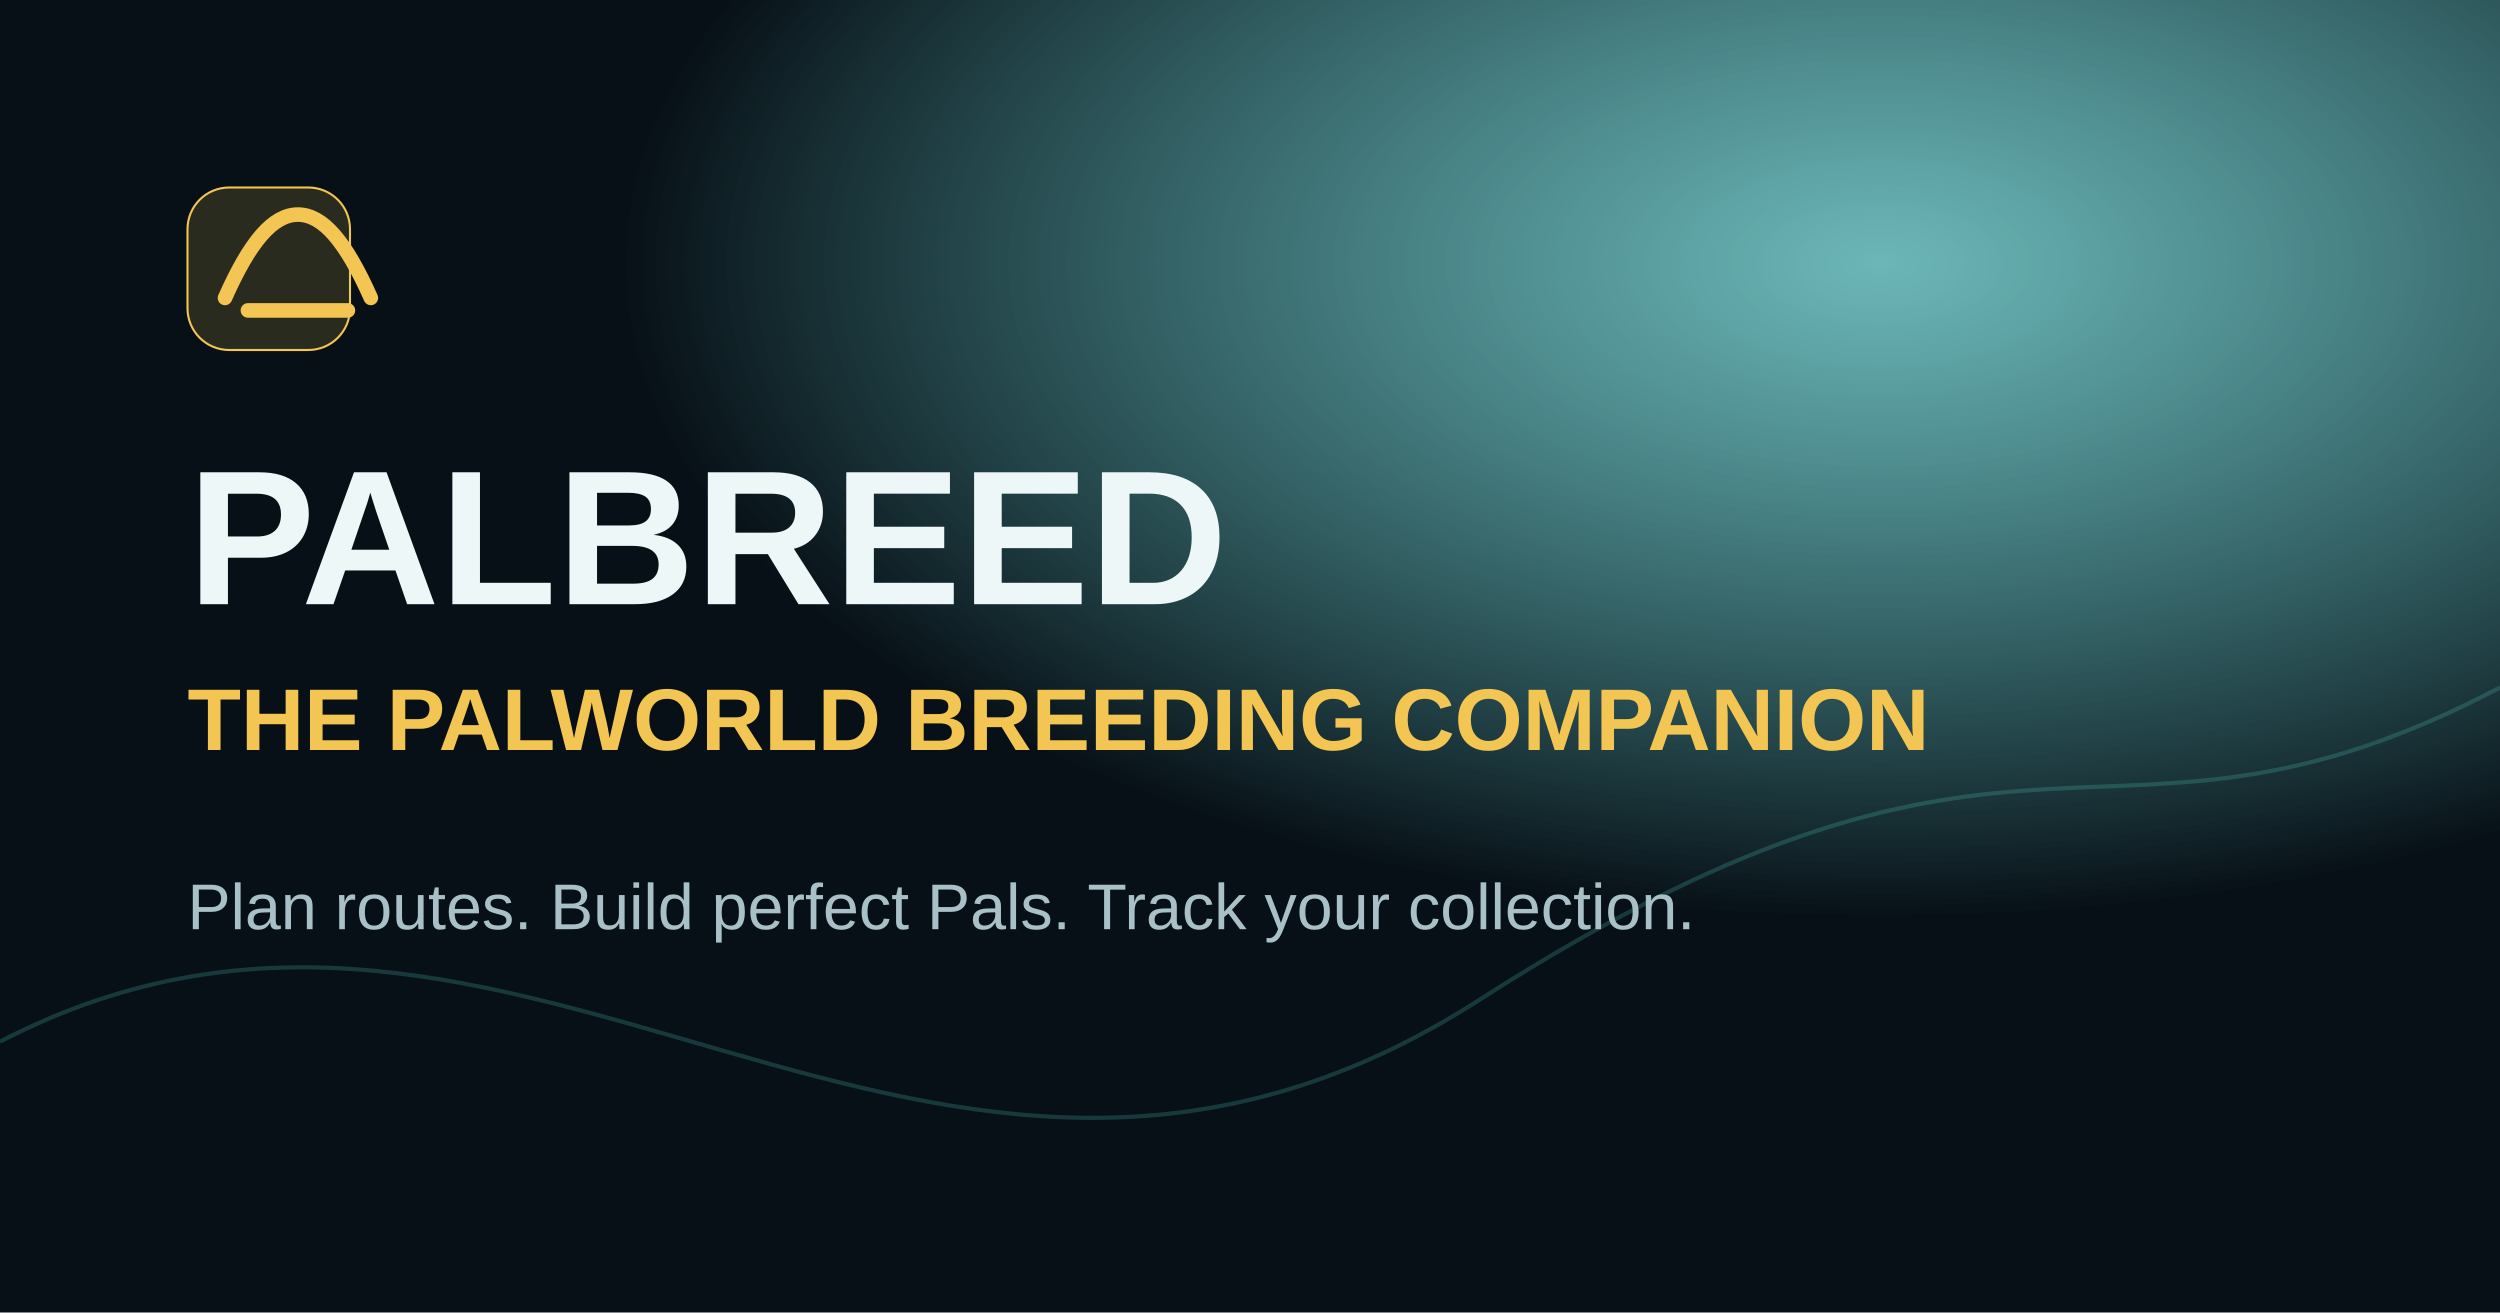
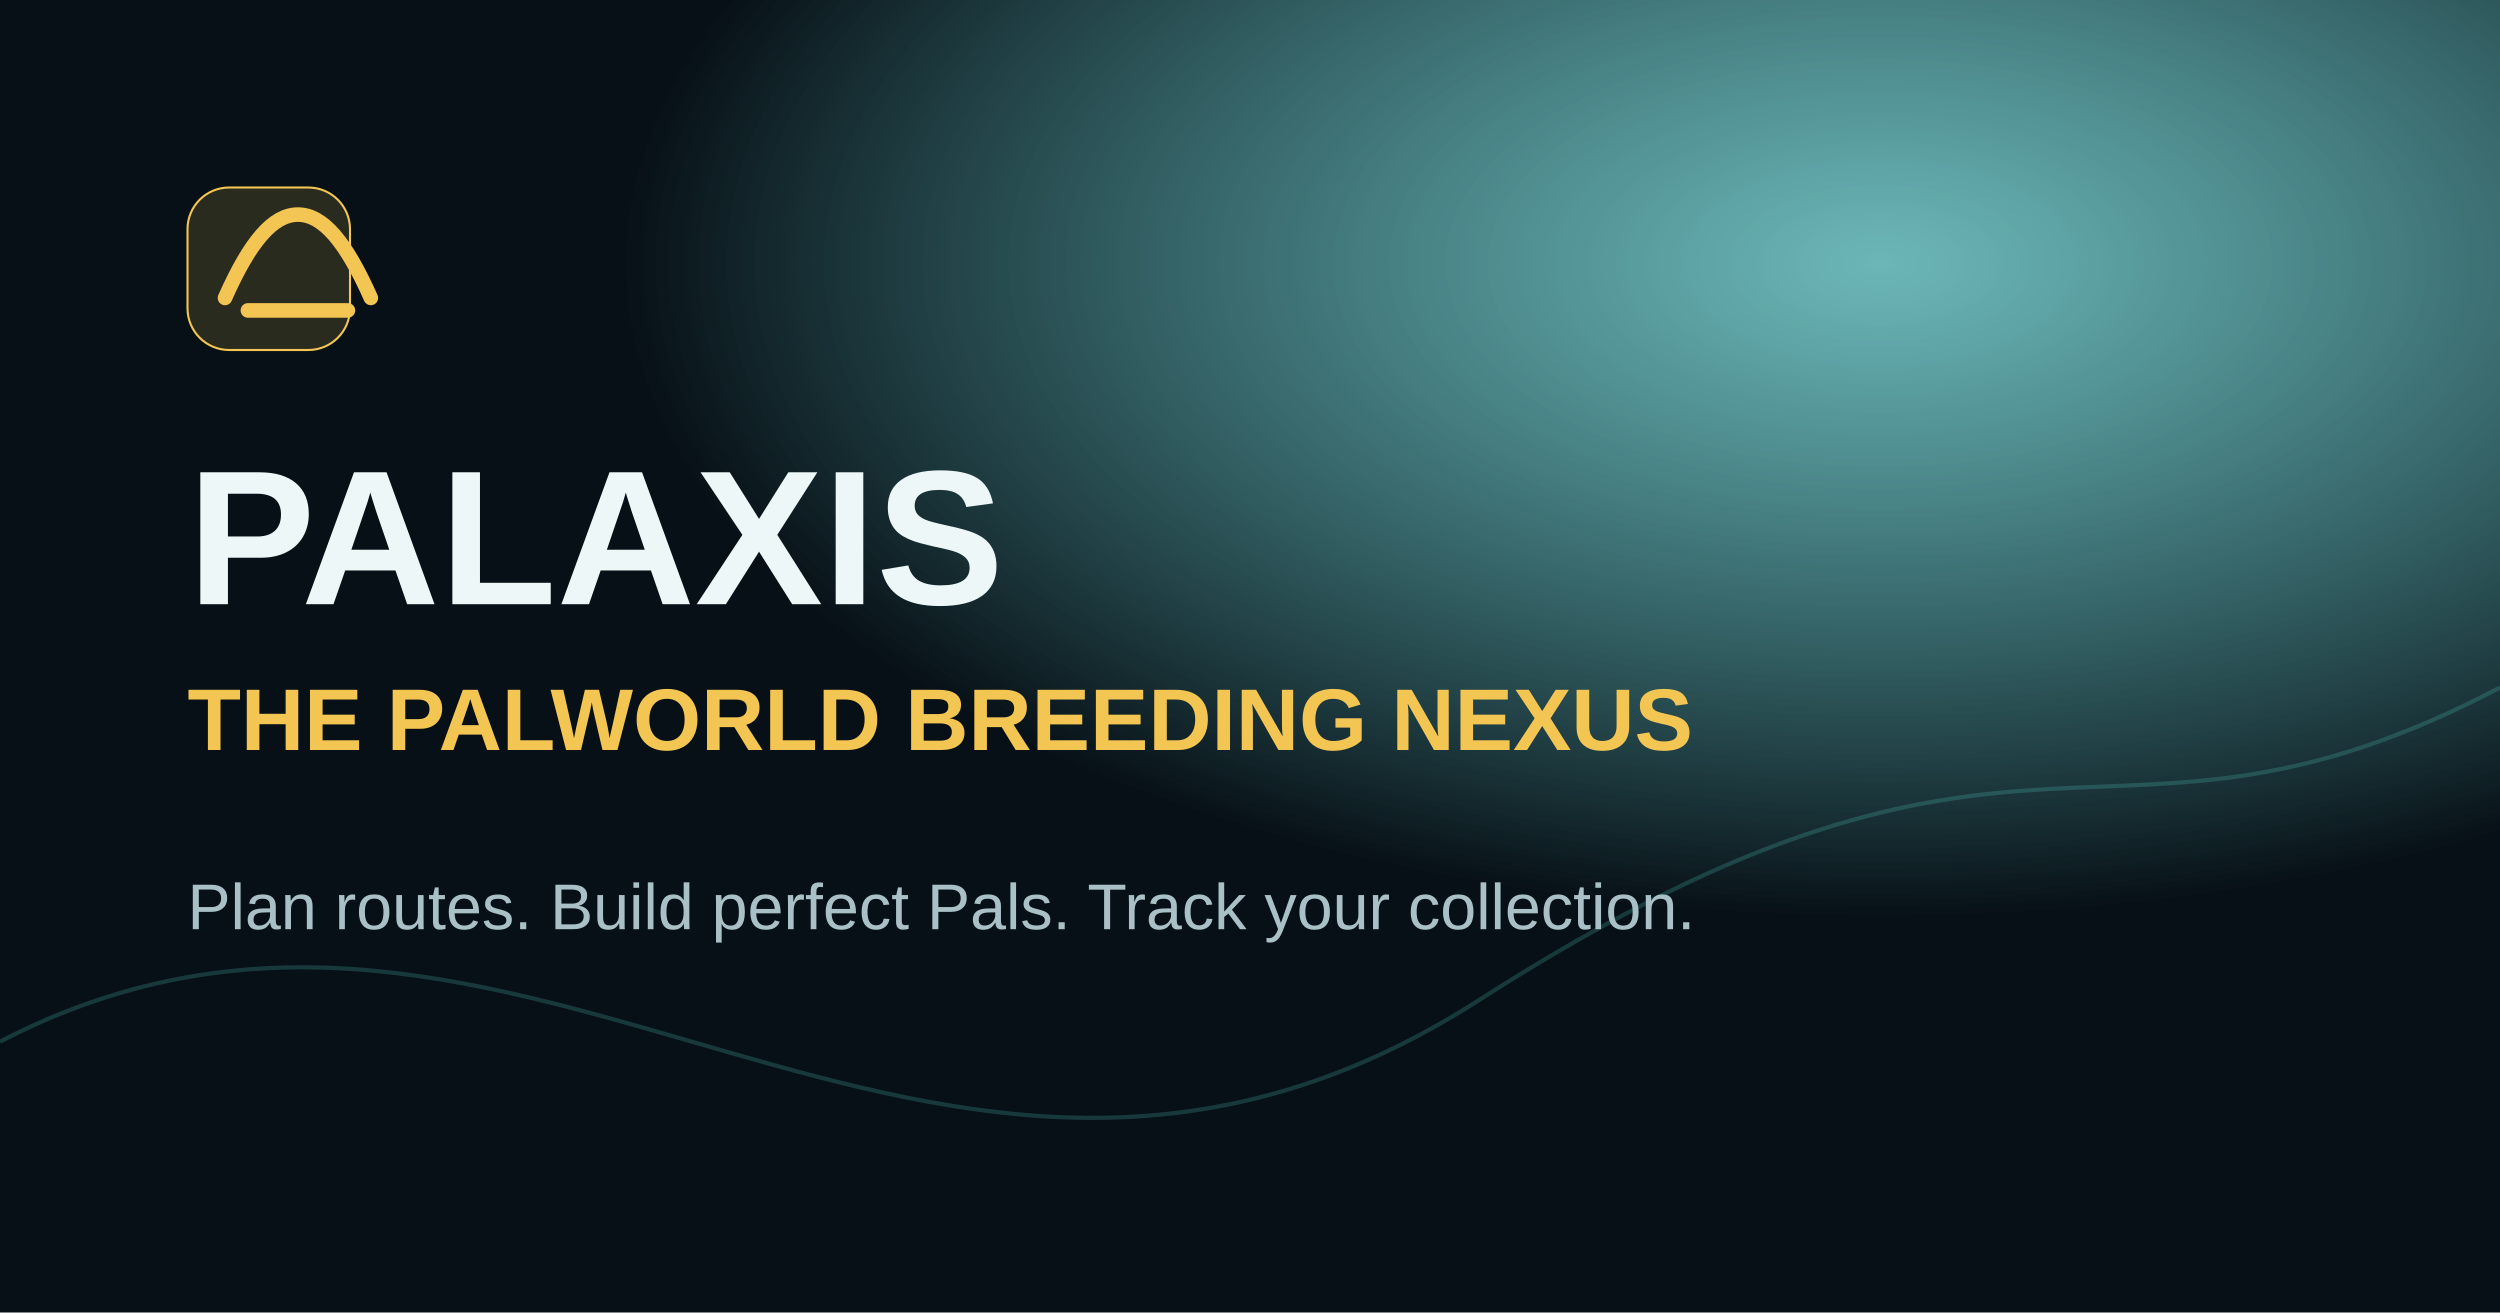
<svg xmlns="http://www.w3.org/2000/svg" width="1200" height="630" viewBox="0 0 1200 630">
  <defs>
    <radialGradient id="g" cx="75%" cy="20%">
      <stop stop-color="#1d8f91" stop-opacity=".65" />
      <stop offset="1" stop-color="#071016" />
    </radialGradient>
  </defs>
  <rect width="1200" height="630" fill="url(#g)" />
  <path d="M0 500C250 370 445 650 710 480s300-50 490-150" fill="none" stroke="#52cfc1" stroke-opacity=".22" stroke-width="2" />
  <rect x="90" y="90" width="78" height="78" rx="20" fill="#f3c653" fill-opacity=".15" stroke="#f3c653" />
  <path d="M108 143c12-27 23-40 35-40s23 13 35 40M119 149h48" fill="none" stroke="#f3c653" stroke-width="7" stroke-linecap="round" />
-   <text x="90" y="290" fill="#edf7f7" font-family="Arial, sans-serif" font-weight="800" font-size="92">PALBREED</text>
-   <text x="90" y="360" fill="#f3c653" font-family="Arial, sans-serif" font-weight="700" font-size="42">THE PALWORLD BREEDING COMPANION</text>
+   <text x="90" y="290" fill="#edf7f7" font-family="Arial, sans-serif" font-weight="800" font-size="92">PALAXIS</text>
+   <text x="90" y="360" fill="#f3c653" font-family="Arial, sans-serif" font-weight="700" font-size="42">THE PALWORLD BREEDING NEXUS</text>
  <text x="90" y="446" fill="#a9c1c6" font-family="Arial, sans-serif" font-size="31">Plan routes. Build perfect Pals. Track your collection.</text>
</svg>
